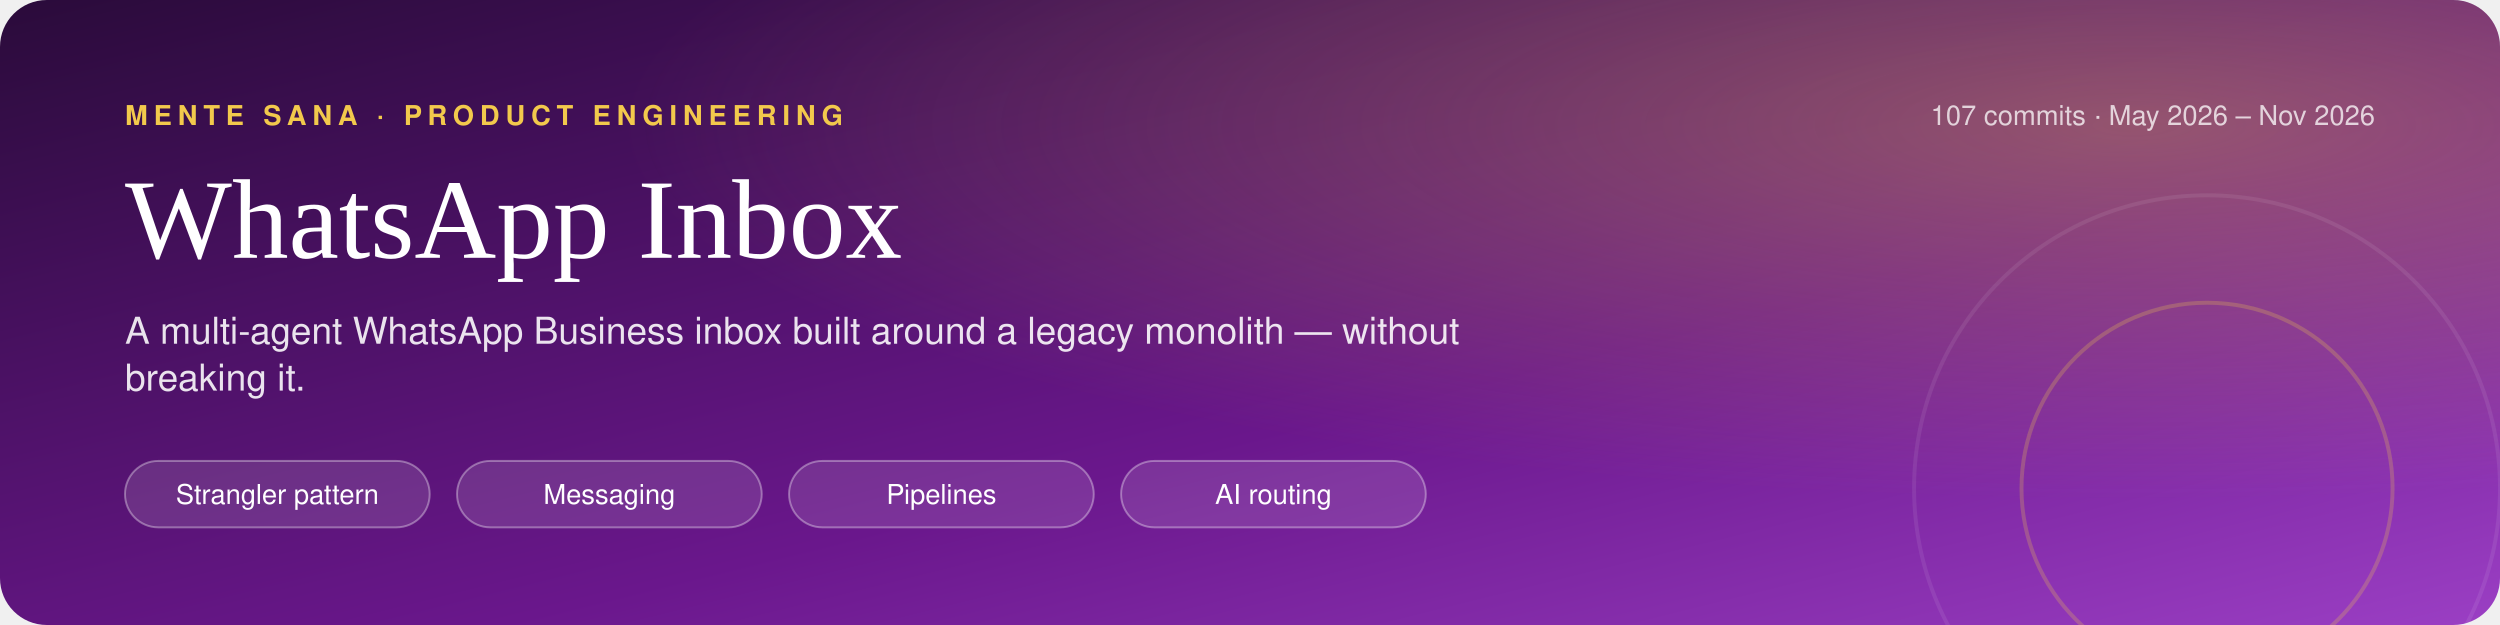
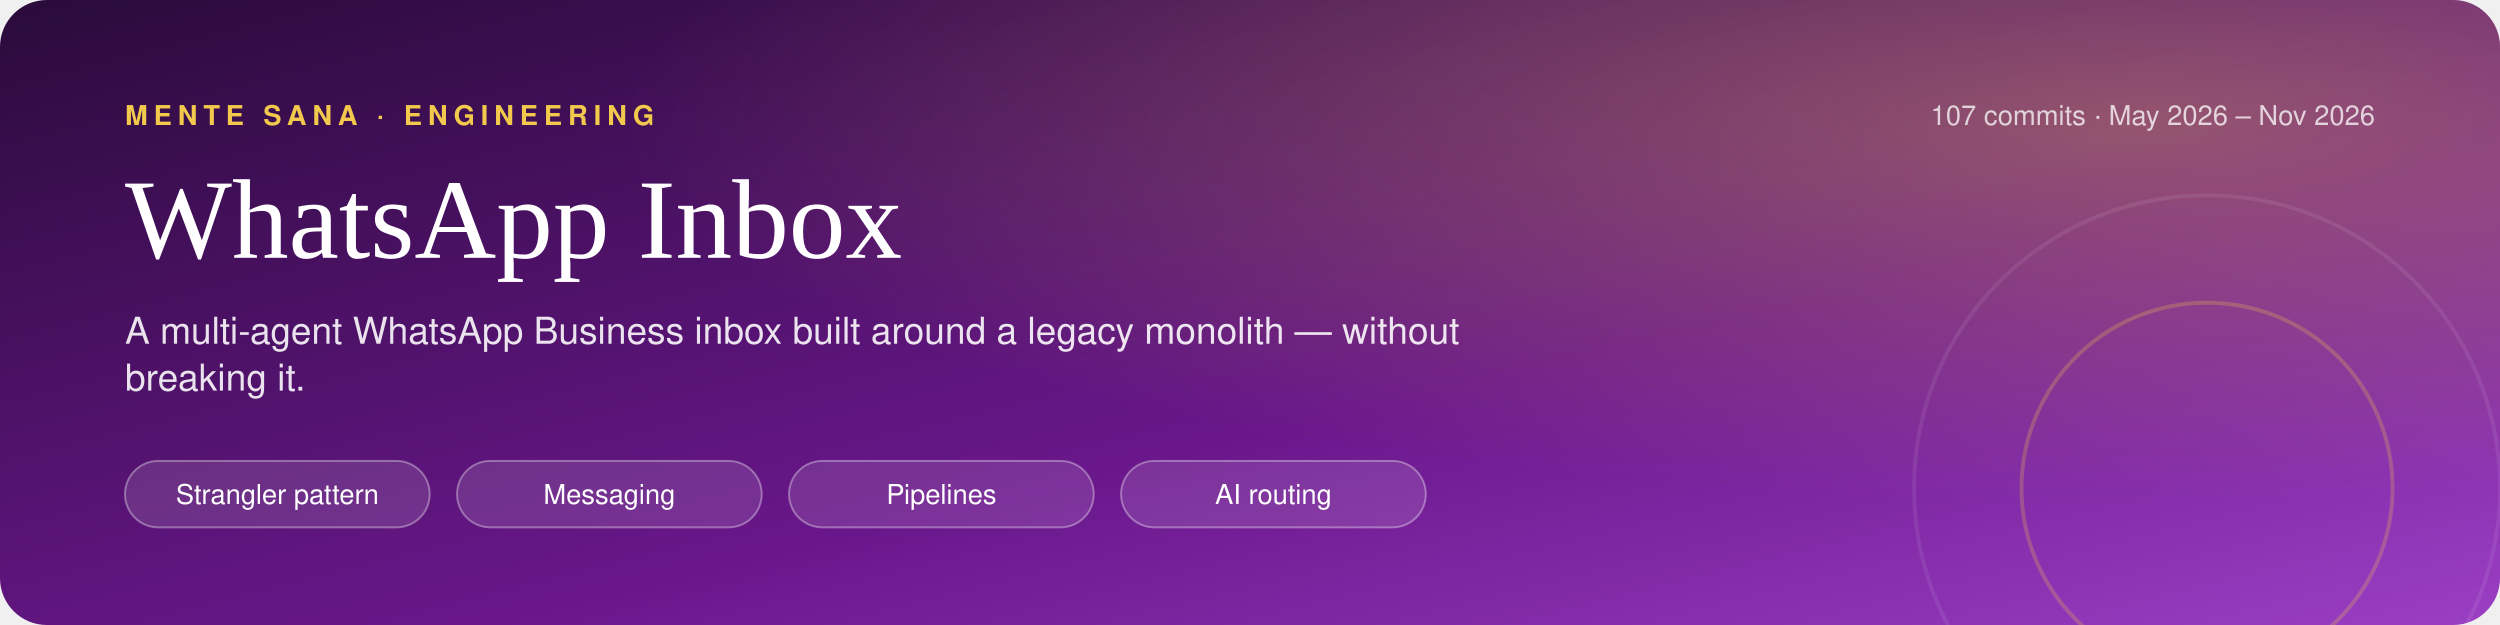
<svg xmlns="http://www.w3.org/2000/svg" width="1280" height="320" viewBox="0 0 1280 320">
  <defs>
    <linearGradient id="g" x1="0" y1="0" x2="1" y2="1">
      <stop offset="0" stop-color="#2a0b3a" />
      <stop offset="0.6" stop-color="#6a178c" />
      <stop offset="1" stop-color="#9b3fc4" />
    </linearGradient>
    <radialGradient id="r" cx="0.85" cy="0.2" r="0.6">
      <stop offset="0" stop-color="#f2c94c" stop-opacity="0.35" />
      <stop offset="1" stop-color="#f2c94c" stop-opacity="0" />
    </radialGradient>
  </defs>
  <rect width="1280" height="320" rx="24" fill="url(#g)" />
  <rect width="1280" height="320" rx="24" fill="url(#r)" />
  <circle cx="1130" cy="250" r="150" fill="none" stroke="#ffffff" stroke-opacity="0.08" stroke-width="2" />
  <circle cx="1130" cy="250" r="95" fill="none" stroke="#f2c94c" stroke-opacity="0.25" stroke-width="2" />
-   <text x="64" y="64" font-family="Helvetica,Arial,sans-serif" font-size="14" letter-spacing="3" font-weight="700" fill="#f2c94c">MENTE SANA · PRODUCT ENGINEERING</text>
+   <text x="64" y="64" font-family="Helvetica,Arial,sans-serif" font-size="14" letter-spacing="3" font-weight="700" fill="#f2c94c">MENTE SANA · ENGINEERING</text>
  <text x="64" y="132" font-family="Georgia,'Times New Roman',serif" font-size="58" fill="#ffffff">WhatsApp Inbox</text>
  <text x="64" y="176" font-family="Helvetica,Arial,sans-serif" font-size="19" fill="#ffffff" fill-opacity="0.88">
    <tspan x="64" dy="0">A multi-agent WhatsApp Business inbox built around a legacy monolith — without</tspan>
    <tspan x="64" dy="24">breaking it.</tspan>
  </text>
  <g transform="translate(64,236)">
    <rect width="156" height="34" rx="17" fill="#ffffff" fill-opacity="0.12" stroke="#ffffff" stroke-opacity="0.35" />
    <text x="78" y="22" text-anchor="middle" font-family="Helvetica,Arial,sans-serif" font-size="14" fill="#ffffff">Strangler pattern</text>
  </g>
  <g transform="translate(234,236)">
    <rect width="156" height="34" rx="17" fill="#ffffff" fill-opacity="0.12" stroke="#ffffff" stroke-opacity="0.35" />
    <text x="78" y="22" text-anchor="middle" font-family="Helvetica,Arial,sans-serif" font-size="14" fill="#ffffff">Messaging</text>
  </g>
  <g transform="translate(404,236)">
    <rect width="156" height="34" rx="17" fill="#ffffff" fill-opacity="0.12" stroke="#ffffff" stroke-opacity="0.35" />
    <text x="78" y="22" text-anchor="middle" font-family="Helvetica,Arial,sans-serif" font-size="14" fill="#ffffff">Pipelines</text>
  </g>
  <g transform="translate(574,236)">
    <rect width="156" height="34" rx="17" fill="#ffffff" fill-opacity="0.12" stroke="#ffffff" stroke-opacity="0.35" />
    <text x="78" y="22" text-anchor="middle" font-family="Helvetica,Arial,sans-serif" font-size="14" fill="#ffffff">AI routing</text>
  </g>
  <text x="1216" y="64" text-anchor="end" font-family="Helvetica,Arial,sans-serif" font-size="14" fill="#ffffff" fill-opacity="0.75">107 commits · May 2026 – Nov 2026</text>
</svg>
